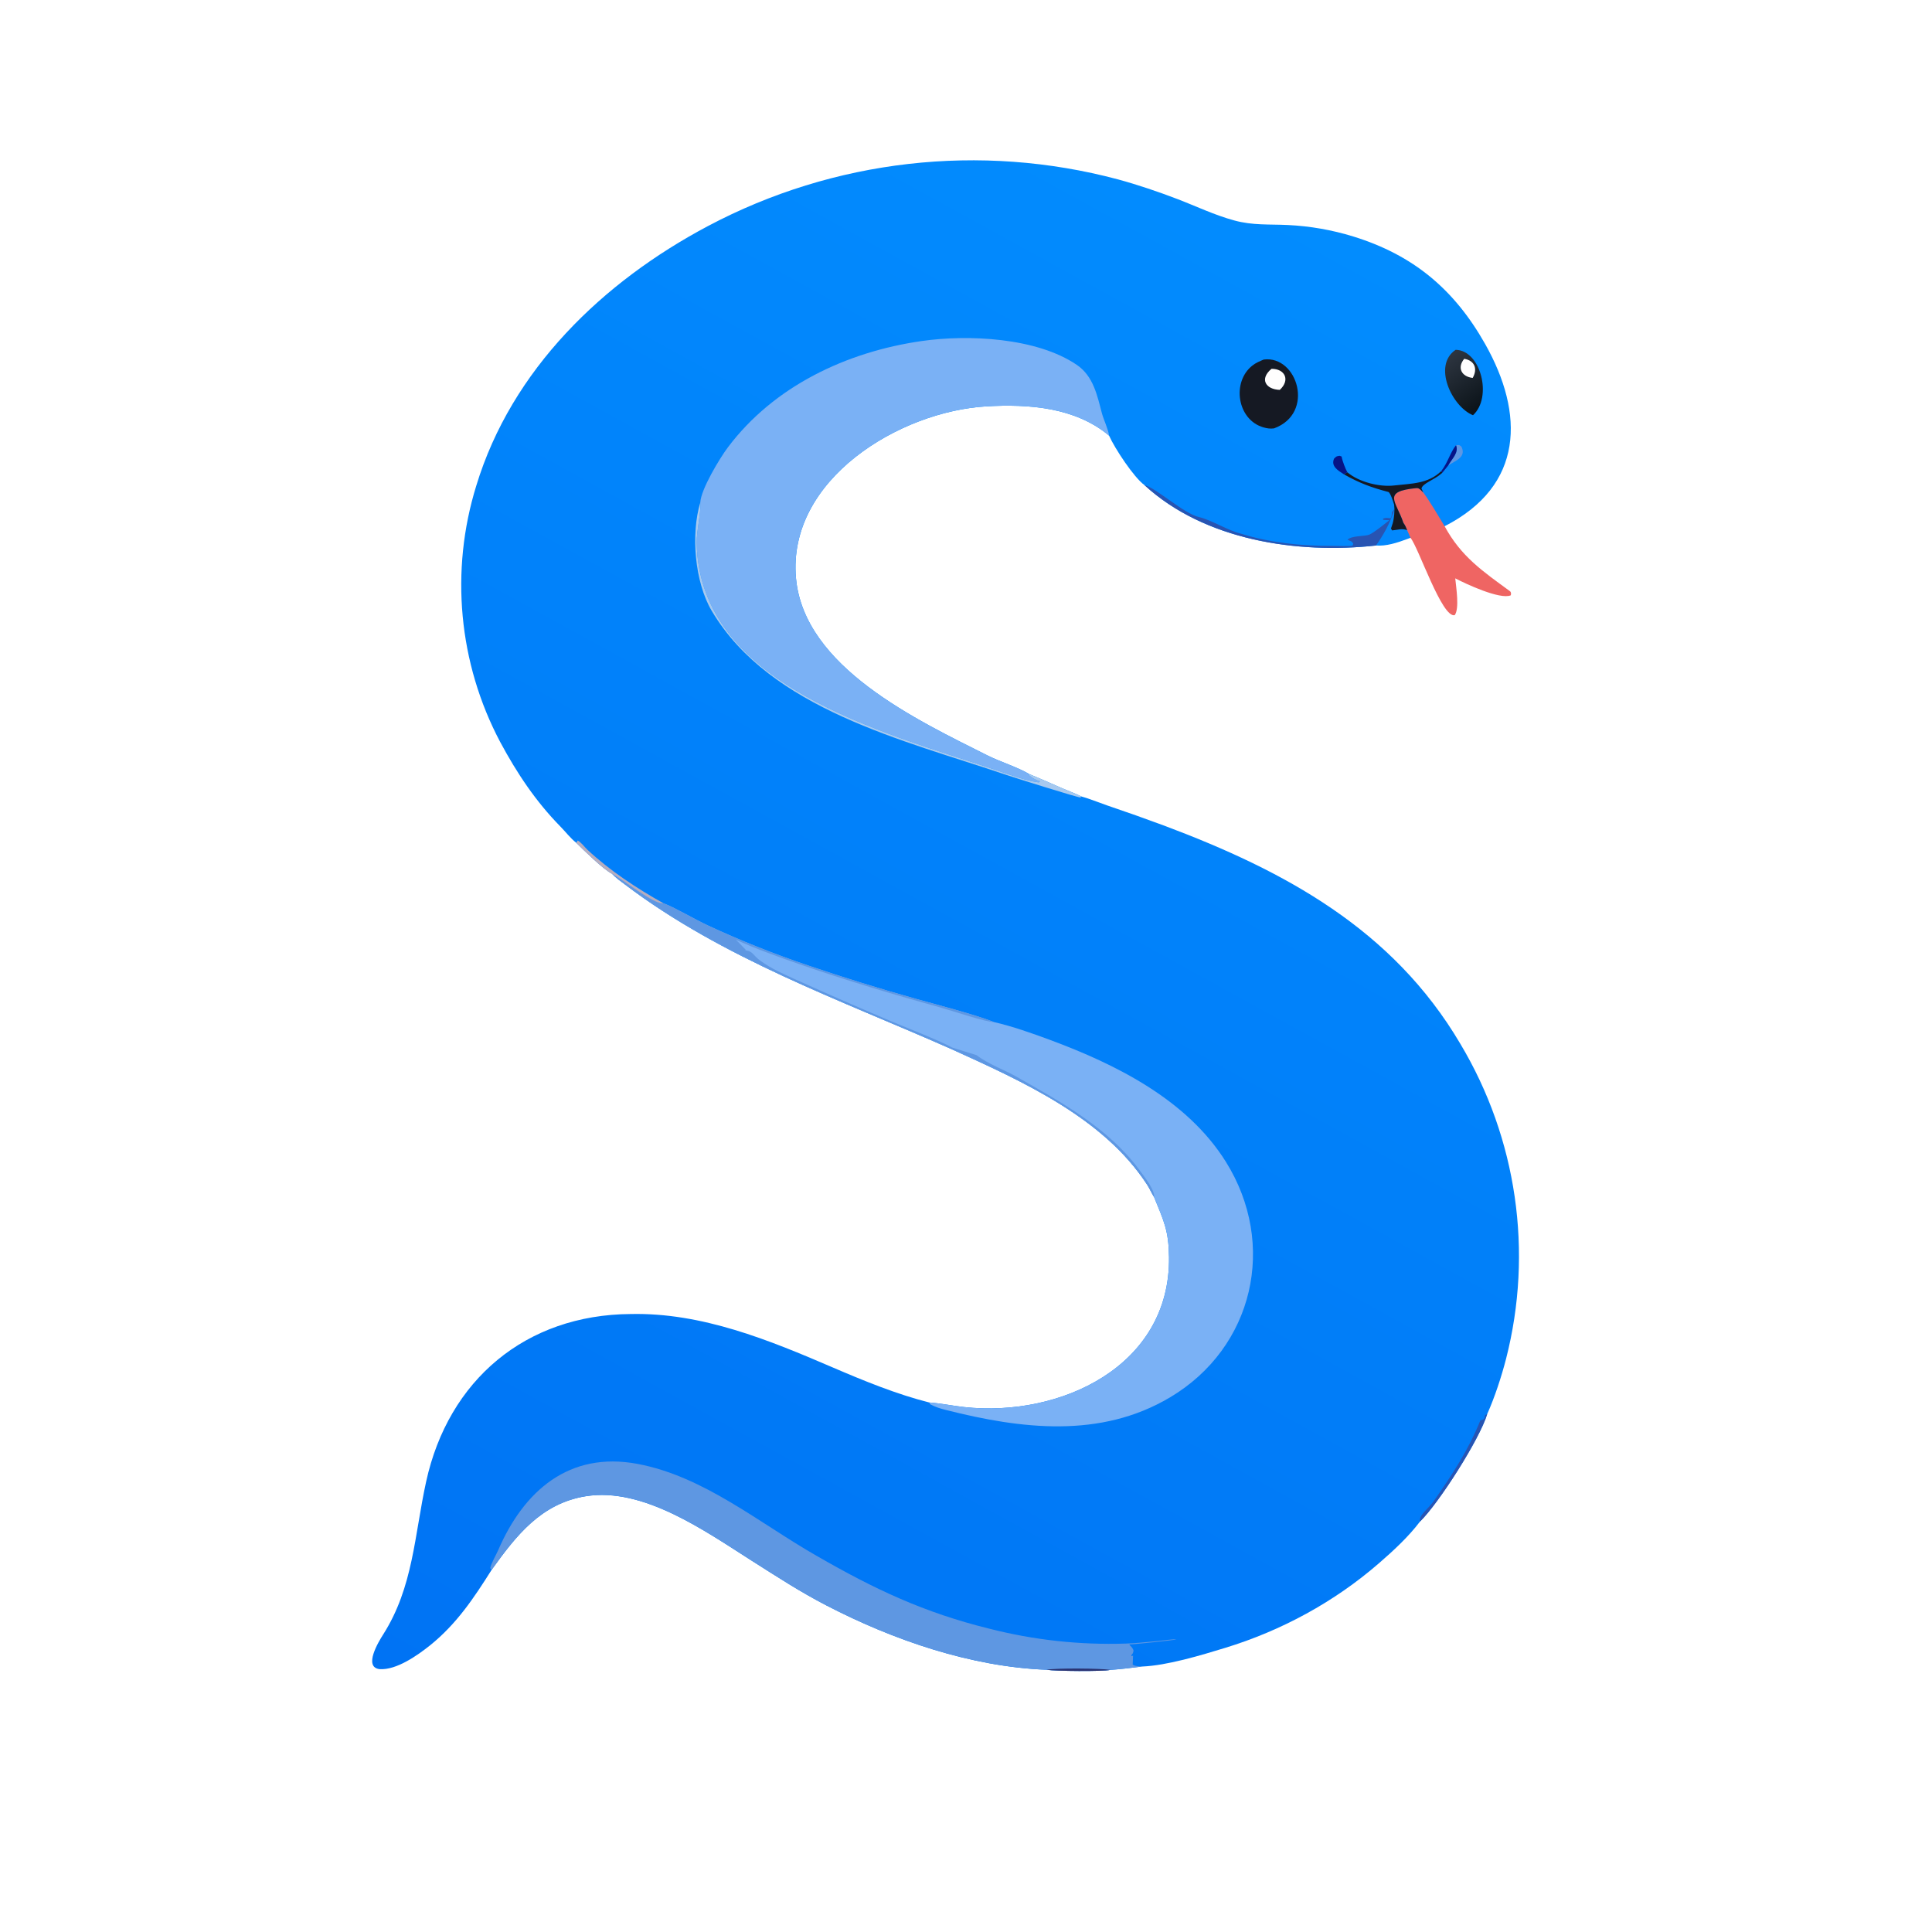
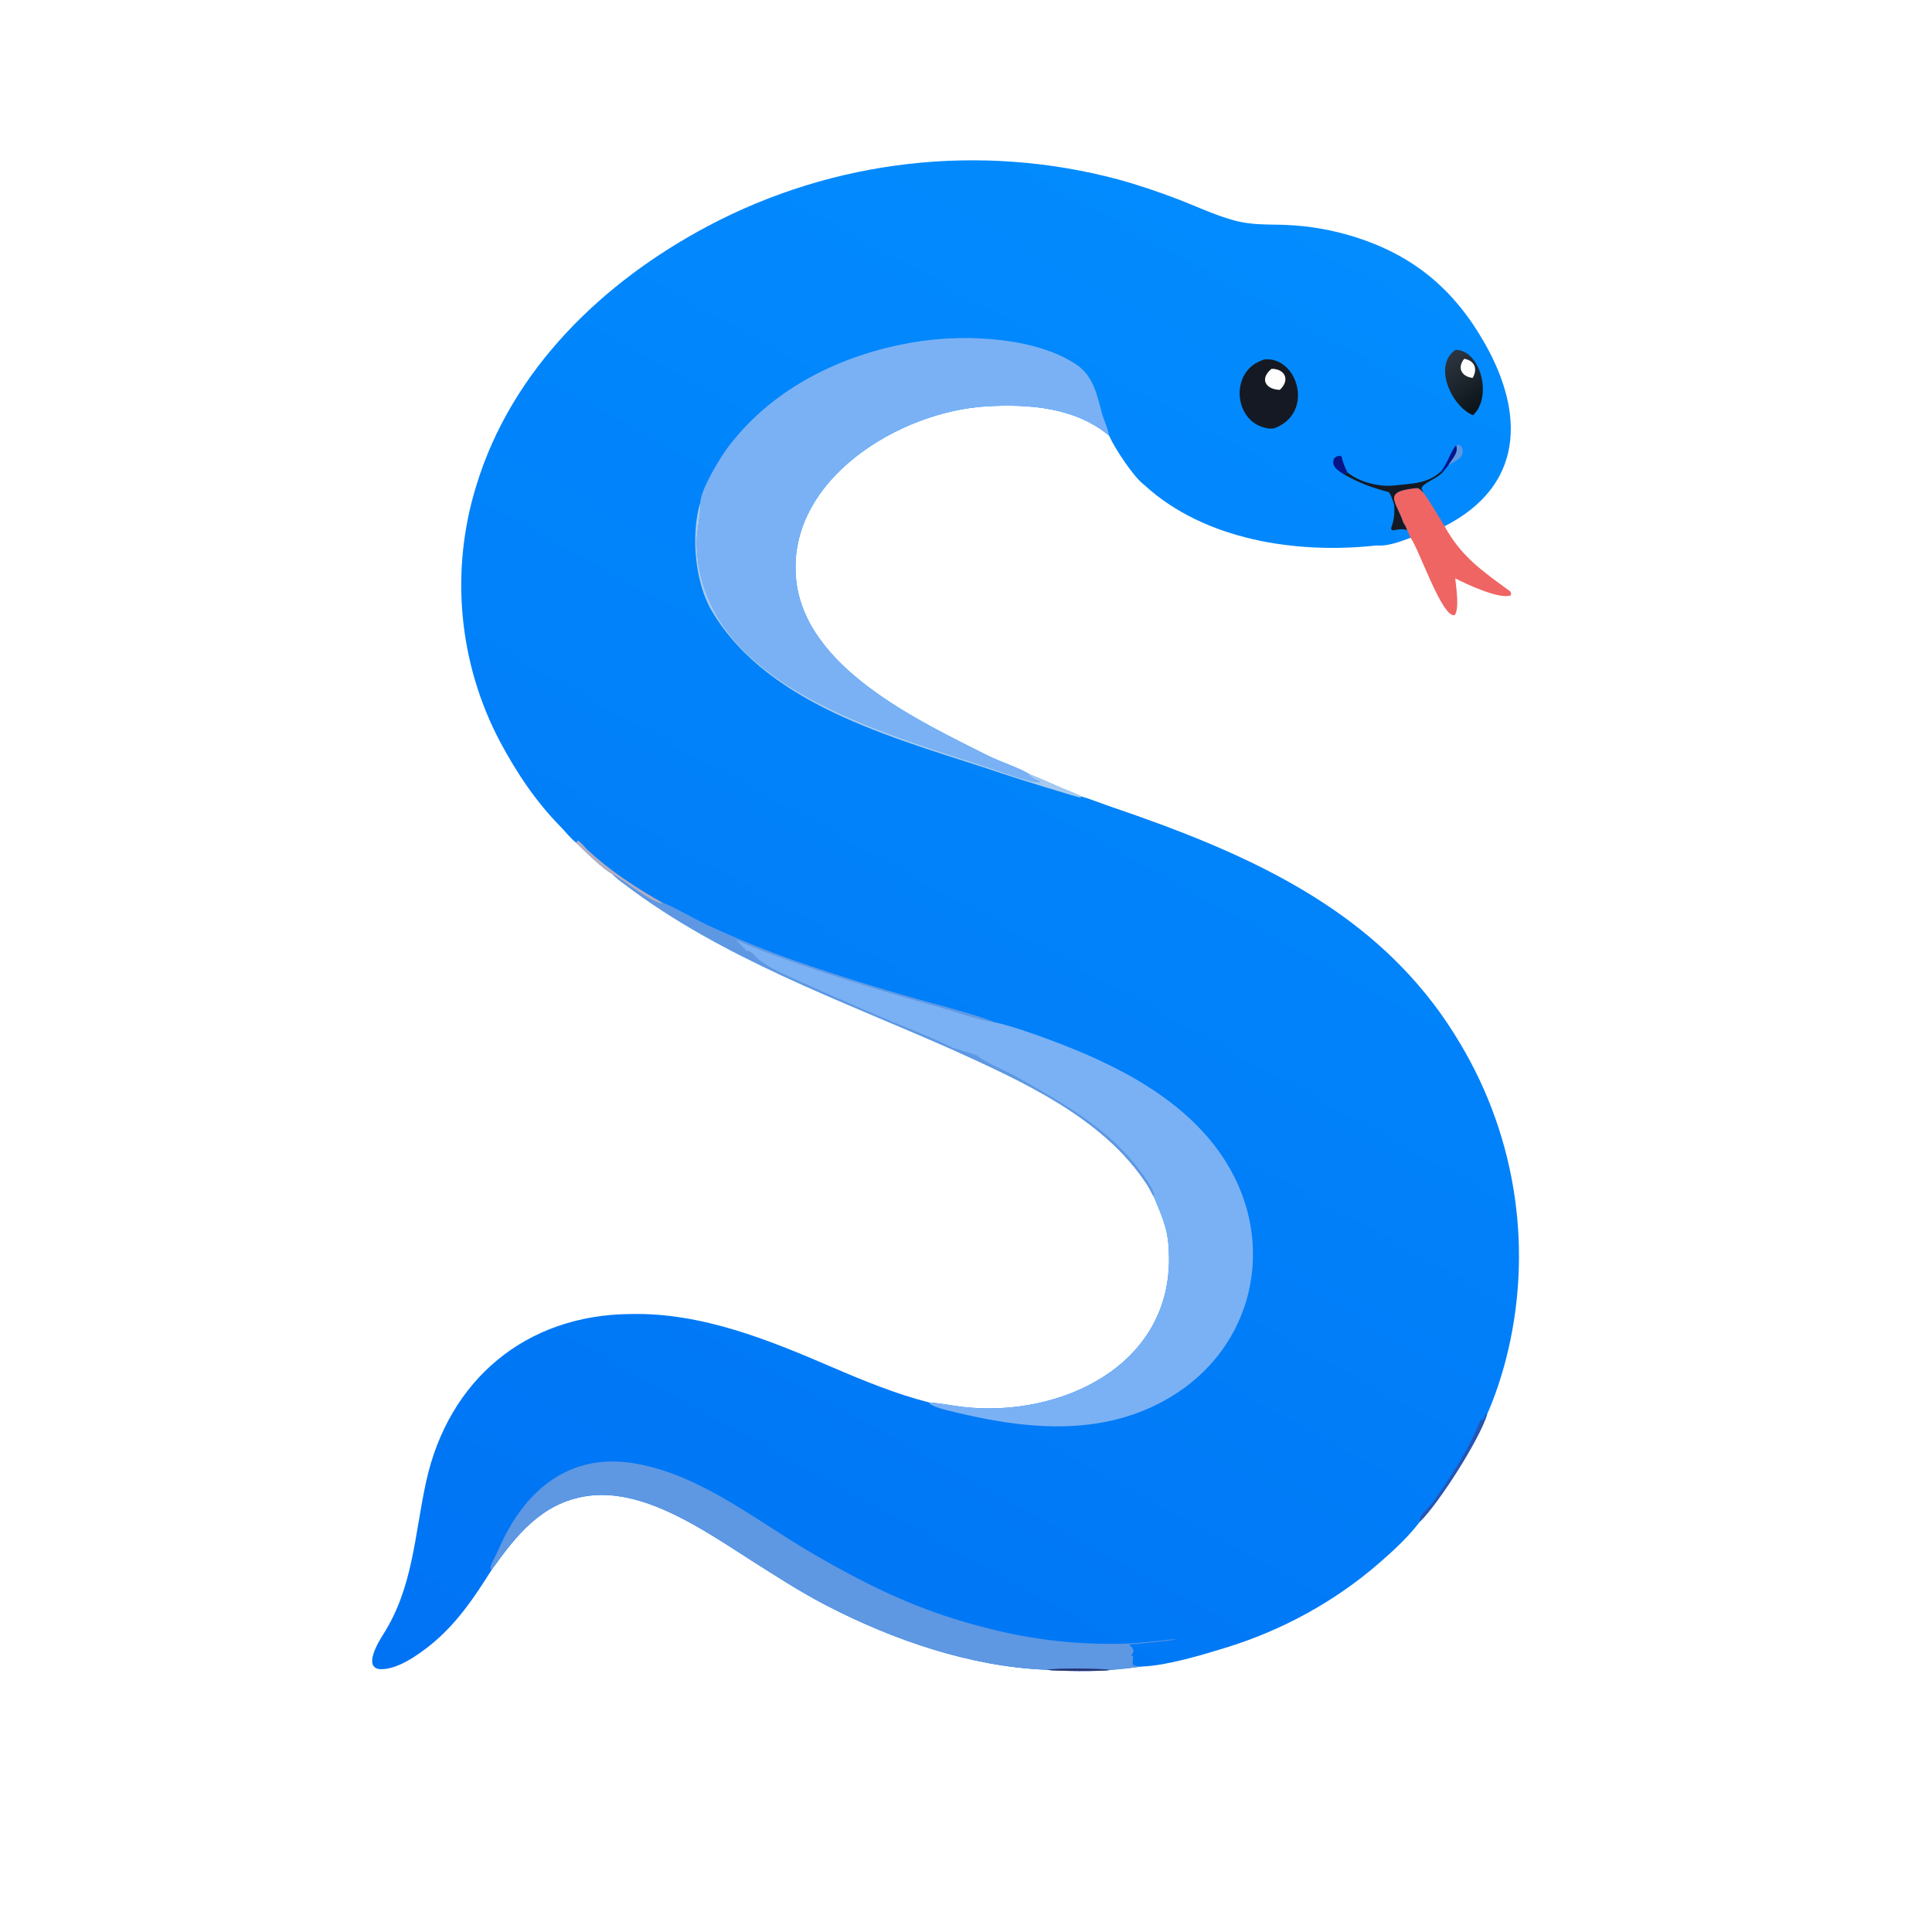
<svg xmlns="http://www.w3.org/2000/svg" width="1024" height="1024" viewBox="0 0 1024 1024">
  <defs>
    <linearGradient id="gradient_0" gradientUnits="userSpaceOnUse" x1="283.717" y1="929.295" x2="724.624" y2="127.223">
      <stop offset="0" stop-color="#0073F4" />
      <stop offset="1" stop-color="#028CFE" />
    </linearGradient>
  </defs>
  <path fill="url(#gradient_0)" d="M305.454 446.731C302.237 444.178 299.888 441.001 297.03 438.088C283.901 424.705 273.97 409.77 265.111 393.277C243.003 351.485 238.441 302.61 252.435 257.448C271.148 195.863 319.508 149.373 375.225 119.82C441.929 84.463 519.53 75.619 592.48 95.058C602.761 97.841 614.125 101.695 624.058 105.501C634.174 109.376 643.684 113.987 654.225 116.853C664.093 119.535 672.65 118.786 682.579 119.262C694.353 119.828 706.009 121.872 717.273 125.346C749.006 135.15 770.732 153.293 787.115 182.257C808.039 219.248 807.821 257.376 765.681 278.912C752 282 740 290 729.299 289.129C687.644 293.738 638.46 286.401 606.62 257.142C600.942 253.036 590.855 237.662 587.822 230.891C569.803 215.799 545.047 214.084 522.761 215.379C476.855 218.047 417.206 254.083 421.891 306.427C426.117 353.641 486.088 381.655 523.299 400.36C529.912 403.685 539.718 406.76 545.55 410.305C551.281 412.623 557.162 415.268 562.846 417.739C565.437 418.866 570.757 420.867 573.025 422.1C576.428 422.979 583.101 425.601 586.787 426.877C596.964 430.32 607.09 433.911 617.162 437.648C681.059 461.639 738.163 492.523 773.981 553.196C804.024 603.425 812.754 663.575 798.228 720.272C795.8 729.69 792.215 740.627 788.234 749.516C784.256 762.803 762.563 796.765 752.637 806.451C746.447 814.632 738.472 821.954 730.754 828.653C707.245 849.059 679.127 864.315 649.369 873.404C636.582 877.31 618.63 882.77 605.258 883.305C599.581 884.008 594.262 884.681 588.547 885.072C584.523 885.967 559.119 885.75 554.694 885.004C514.573 883.451 473.485 869.294 438.093 850.956C423.953 843.63 411.761 835.664 398.356 827.151C373.775 811.543 340.929 788.078 310.416 793.04C286.804 796.879 273.617 813.874 260.635 831.952C251.21 846.923 242.078 860.653 228.023 872.001C221.322 877.346 210.186 885.263 201.198 884.68C192.461 883.646 200.631 870.164 203.081 866.319C219.06 841.24 219.624 813.772 225.869 785.273C237.659 731.471 278.607 696.826 334.271 696.459C371.999 695.614 407.659 710.255 441.669 724.9C457.77 731.833 475.52 739.073 492.517 743.342C498.24 743.719 505.109 745.133 511.104 745.784C561.952 751.307 620.374 724.142 619.602 666.256C619.415 652.315 616.989 647.451 611.696 634.501C610.39 632.414 609.416 630.074 608.003 627.899C584.896 592.346 541.76 573.05 504.436 556.099C445.614 530.023 383.151 508.113 331.359 468.867C328.911 467.012 326.527 465.391 324.427 463.131C319.953 460.966 309.545 450.764 305.454 446.731Z" />
  <path fill="#7AB1F5" d="M371.177 266.287C371.523 259.297 381.509 242.815 385.77 237.14C410.176 204.64 448.711 186.501 488.379 180.774C513.131 177.2 549.439 178.891 570.728 193.388C579.576 199.413 581.541 209.662 584.031 219.022C584.978 222.581 587.335 227.231 587.822 230.891C569.803 215.799 545.047 214.084 522.761 215.379C476.855 218.047 417.206 254.083 421.891 306.427C426.117 353.641 486.088 381.655 523.299 400.36C529.912 403.685 539.718 406.76 545.55 410.305L545.36 410.879C547.499 412.515 548.634 413.317 551.221 414.108L550.542 414.671C543.65 413.799 533.895 410.15 526.702 407.722C468.703 388.141 370.642 363.615 369.252 287.68C369.141 281.637 371.754 270.641 371.177 266.287Z" />
  <path fill="#7AB1F5" d="M324.427 463.131C330.021 466.053 347.007 479.722 351.639 478.749L352.417 479.048C358.169 481.314 368.615 487.476 375.205 490.519C392.518 498.558 410.26 505.639 428.351 511.731C447.155 518.12 466.129 523.995 485.253 529.349C495.691 532.279 517.198 537.841 526.797 541.706C536.597 543.971 547.084 547.67 556.502 551.161C591.736 564.221 629.22 582.96 649.737 615.779C677.026 659.432 664.559 714.235 620.107 740.651C583.195 762.587 541.176 757.379 501.479 747.346C498.13 746.491 496.115 745.898 493.024 744.298L492.517 743.342C498.24 743.719 505.109 745.133 511.104 745.784C561.952 751.307 620.374 724.142 619.602 666.256C619.415 652.315 616.989 647.451 611.696 634.501C610.39 632.414 609.416 630.074 608.003 627.899C584.896 592.346 541.76 573.05 504.436 556.099C445.614 530.023 383.151 508.113 331.359 468.867C328.911 467.012 326.527 465.391 324.427 463.131Z" />
  <path fill="#5E97E2" d="M324.427 463.131C330.021 466.053 347.007 479.722 351.639 478.749L352.417 479.048C358.169 481.314 368.615 487.476 375.205 490.519C392.518 498.558 410.26 505.639 428.351 511.731C447.155 518.12 466.129 523.995 485.253 529.349C495.691 532.279 517.198 537.841 526.797 541.706C522.864 541.875 504.65 535.724 499.72 534.361C474.002 527.25 448.213 519.567 423.005 510.802C412.925 507.297 399.656 502.568 390.054 498.045L395.355 503.504L394.734 503.668L395.17 503.713C399.203 504.163 399.017 506.389 403.219 509.366C409.346 513.708 414.95 516.08 421.7 519.169C438.693 526.817 455.771 534.275 472.931 541.541C481.481 545.122 496.997 551.092 504.746 555.248C506.29 555.81 517.466 559.158 517.568 559.237C523.475 563.832 532.499 567.128 538.408 570.476C562.154 583.932 587.504 597.807 603.976 620.212C606.331 623.431 612.221 630.769 611.696 634.501C610.39 632.414 609.416 630.074 608.003 627.899C584.896 592.346 541.76 573.05 504.436 556.099C445.614 530.023 383.151 508.113 331.359 468.867C328.911 467.012 326.527 465.391 324.427 463.131Z" />
  <path fill="#5E97E2" d="M260.635 831.952L259.813 831.167C260.216 828.779 263.01 824.034 264.053 821.618C277.618 790.2 301.632 769.118 337.838 775.877C373.002 782.441 402.308 807.18 432.751 824.574C463.615 842.371 489.799 854.699 524.212 863.196C547.863 869.256 572.254 871.926 596.656 871.127C602.353 870.953 608.175 870.258 613.845 869.748C616.248 869.531 621.386 868.711 623.545 868.905C622.812 869.339 600.468 871.612 598.604 871.578C598.672 872.179 600.237 872.9 600.801 874.851C600.482 876.307 600.556 876.231 599.579 877.342L599.705 877.739L600.549 877.561C600.505 879.156 600.456 880.648 600.347 882.24C601.412 883.153 603.716 883.15 605.258 883.305C599.581 884.008 594.262 884.681 588.547 885.072C584.523 885.967 559.119 885.75 554.694 885.004C514.573 883.451 473.485 869.294 438.093 850.956C423.953 843.63 411.761 835.664 398.356 827.151C373.775 811.543 340.929 788.078 310.416 793.04C286.804 796.879 273.617 813.874 260.635 831.952Z" />
  <path fill="#293372" d="M554.694 885.004C559.597 884.037 583.68 884.227 588.547 885.072C584.523 885.967 559.119 885.75 554.694 885.004Z" />
  <path fill="#EF6563" d="M743.803 277.075C739.983 265.605 732.179 260.471 750.783 258.692C752.286 258.548 753.42 260.12 754.36 261.022C758.025 265.965 762.369 273.485 765.681 278.912C774.406 295.021 785.903 302.801 800.231 313.286C801.054 313.889 800.904 314.723 800.754 315.528C795.117 317.982 776.791 309.423 771.313 306.535C771.769 311.283 773.613 322.503 771.035 326.052C764.274 327.741 751.9 290.26 747.599 285.063L745.824 281.002C745.067 279.149 744.907 278.71 743.803 277.075Z" />
-   <path fill="#2854B2" d="M606.62 257.142C612.76 258.538 627.342 272.252 635.668 274.109C641.737 275.463 651.122 281.329 657.673 282.84C672.657 287.603 690.244 289.492 705.999 289.319C707.967 289.298 715.736 289.632 716.893 289.213L717.268 288.182C716.371 286.698 716.113 286.974 714.196 286.07C716.34 283.801 723.566 284.343 725.818 283.342C728.477 282.16 733.993 277.596 736.384 275.748L733.193 275.545L732.979 274.996C734.259 274.238 735.489 274.573 737.04 274.709C737.686 273.642 737.644 272.762 737.765 271.514C738.16 270.978 738.651 270.257 739.083 269.779C737 277 733 284 729.299 289.129C687.644 293.738 638.46 286.401 606.62 257.142Z" />
  <path fill="#A7C9EF" d="M371.177 266.287C371.754 270.641 369.141 281.637 369.252 287.68C370.642 363.615 468.703 388.141 526.702 407.722C533.895 410.15 543.65 413.799 550.542 414.671L551.221 414.108C548.634 413.317 547.499 412.515 545.36 410.879L545.55 410.305C551.281 412.623 557.162 415.268 562.846 417.739C565.437 418.866 570.757 420.867 573.025 422.1L572.775 422.688C571.79 422.939 537.649 412.172 533.265 410.684C479.441 392.414 408.318 375.994 377.276 323.858C368.161 308.549 366.103 282.99 371.177 266.287Z" />
  <path fill="#151923" d="M763.865 249.724L764.525 250.502L764.006 250.969C760.133 254.398 753.985 256.166 753.412 258.913L754.36 261.022C753.42 260.12 752.286 258.548 750.783 258.692C732.179 260.471 739.983 265.605 743.803 277.075C744.907 278.71 745.067 279.149 745.824 281.002C742.926 279.938 741.129 280.817 737.864 281.135L737.247 280.141C738.679 276.265 739.026 273.78 739.083 269.779L738.914 267.472C738.534 266.229 736.958 261.041 735.812 260.74C726.796 258.379 720.368 255.972 712.265 251.373L714.142 250.337C720.238 255.514 731.204 258.227 738.94 257.312C748.173 256.22 756.743 256.53 763.865 249.724Z" />
  <path fill="#2854B2" d="M752.637 806.451C751.812 803.089 757.238 799.461 759.709 795.921C769.646 781.689 778.087 768.936 784.651 752.783C786.815 752.432 786.768 751.895 787.166 749.996L788.234 749.516C784.256 762.803 762.563 796.765 752.637 806.451Z" />
  <path fill="#B6ADBF" d="M305.454 446.731L306.182 445.499C307.743 446.139 309.92 449.058 311.359 450.4C323.182 461.425 337.544 470.895 351.639 478.749C347.007 479.722 330.021 466.053 324.427 463.131C319.953 460.966 309.545 450.764 305.454 446.731Z" />
  <path fill="#061487" d="M712.265 251.373C709.288 249.443 705.323 247.183 707.054 243.125C708.356 241.842 708.225 241.857 710.016 241.574C710.375 241.705 710.733 241.837 711.092 241.968C711.393 244.164 713.217 248.807 714.142 250.337L712.265 251.373Z" />
  <path fill="#5E97E2" d="M771.729 235.963C773.911 235.904 773.017 235.567 774.595 236.722C777.366 242.445 771.297 244.161 767.578 246.714C769.554 243.094 773.298 240.057 771.729 235.963Z" />
  <path fill="#061487" d="M771.729 235.963C773.298 240.057 769.554 243.094 767.578 246.714L764.525 250.502L763.865 249.724C767.533 244.961 768.609 239.808 771.729 235.963Z" />
  <path fill="#151923" d="M669.804 190.565C687.684 188.263 697.174 219.039 675.254 227.052C673.199 227.316 671.629 227.076 669.684 226.524C655.733 222.561 652.697 202.49 663.785 193.749C665.652 192.277 667.665 191.475 669.804 190.565Z" />
  <path fill="#FFFEFE" d="M673.935 195.474C681.04 195.448 683.978 201.389 678.32 206.639C670.887 206.422 667.389 200.907 673.935 195.474Z" />
  <defs>
    <linearGradient id="gradient_1" gradientUnits="userSpaceOnUse" x1="785.188" y1="214.76" x2="767.299" y2="189.947">
      <stop offset="0" stop-color="#0C141A" />
      <stop offset="1" stop-color="#2C343F" />
    </linearGradient>
  </defs>
  <path fill="url(#gradient_1)" d="M771.526 185.409C784.861 185.616 791.148 210.557 780.724 220.078C769.497 215.536 759.204 193.624 771.526 185.409Z" />
  <path fill="#FFFEFE" d="M776.074 190.165C781.657 191.132 783.281 195.541 780.55 200.308C774.654 199.637 772.166 194.919 776.074 190.165Z" />
</svg>
